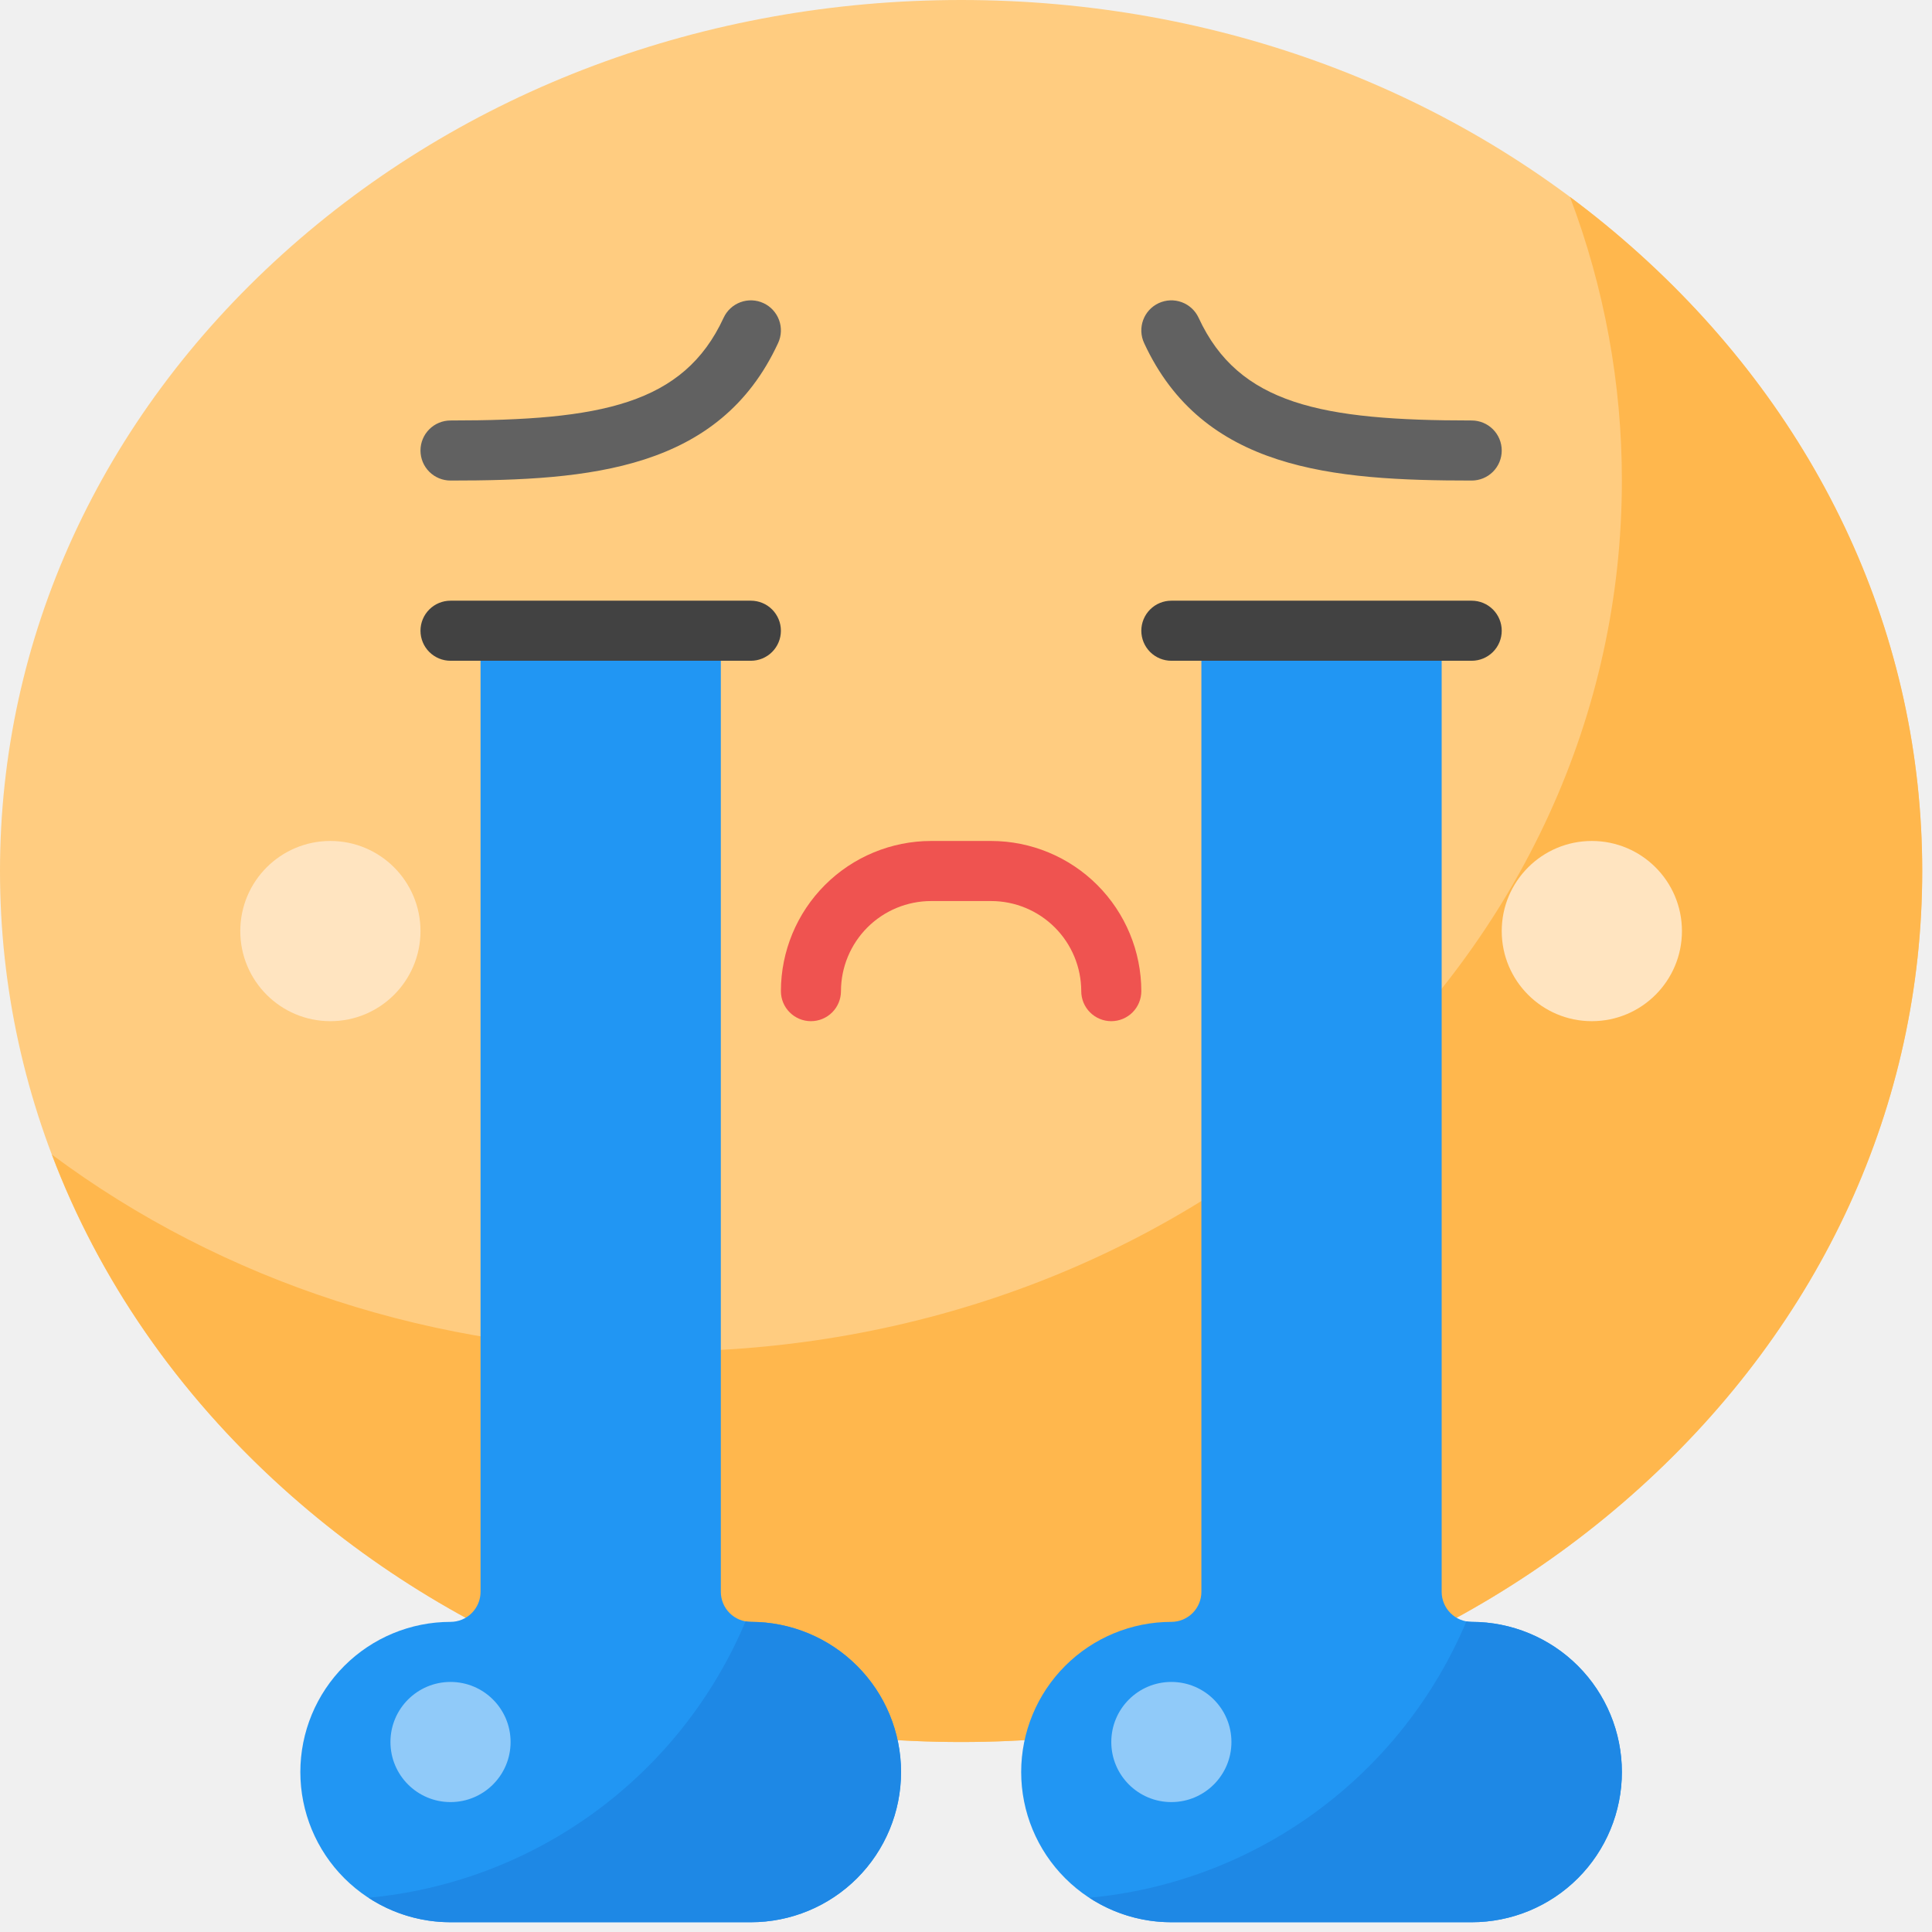
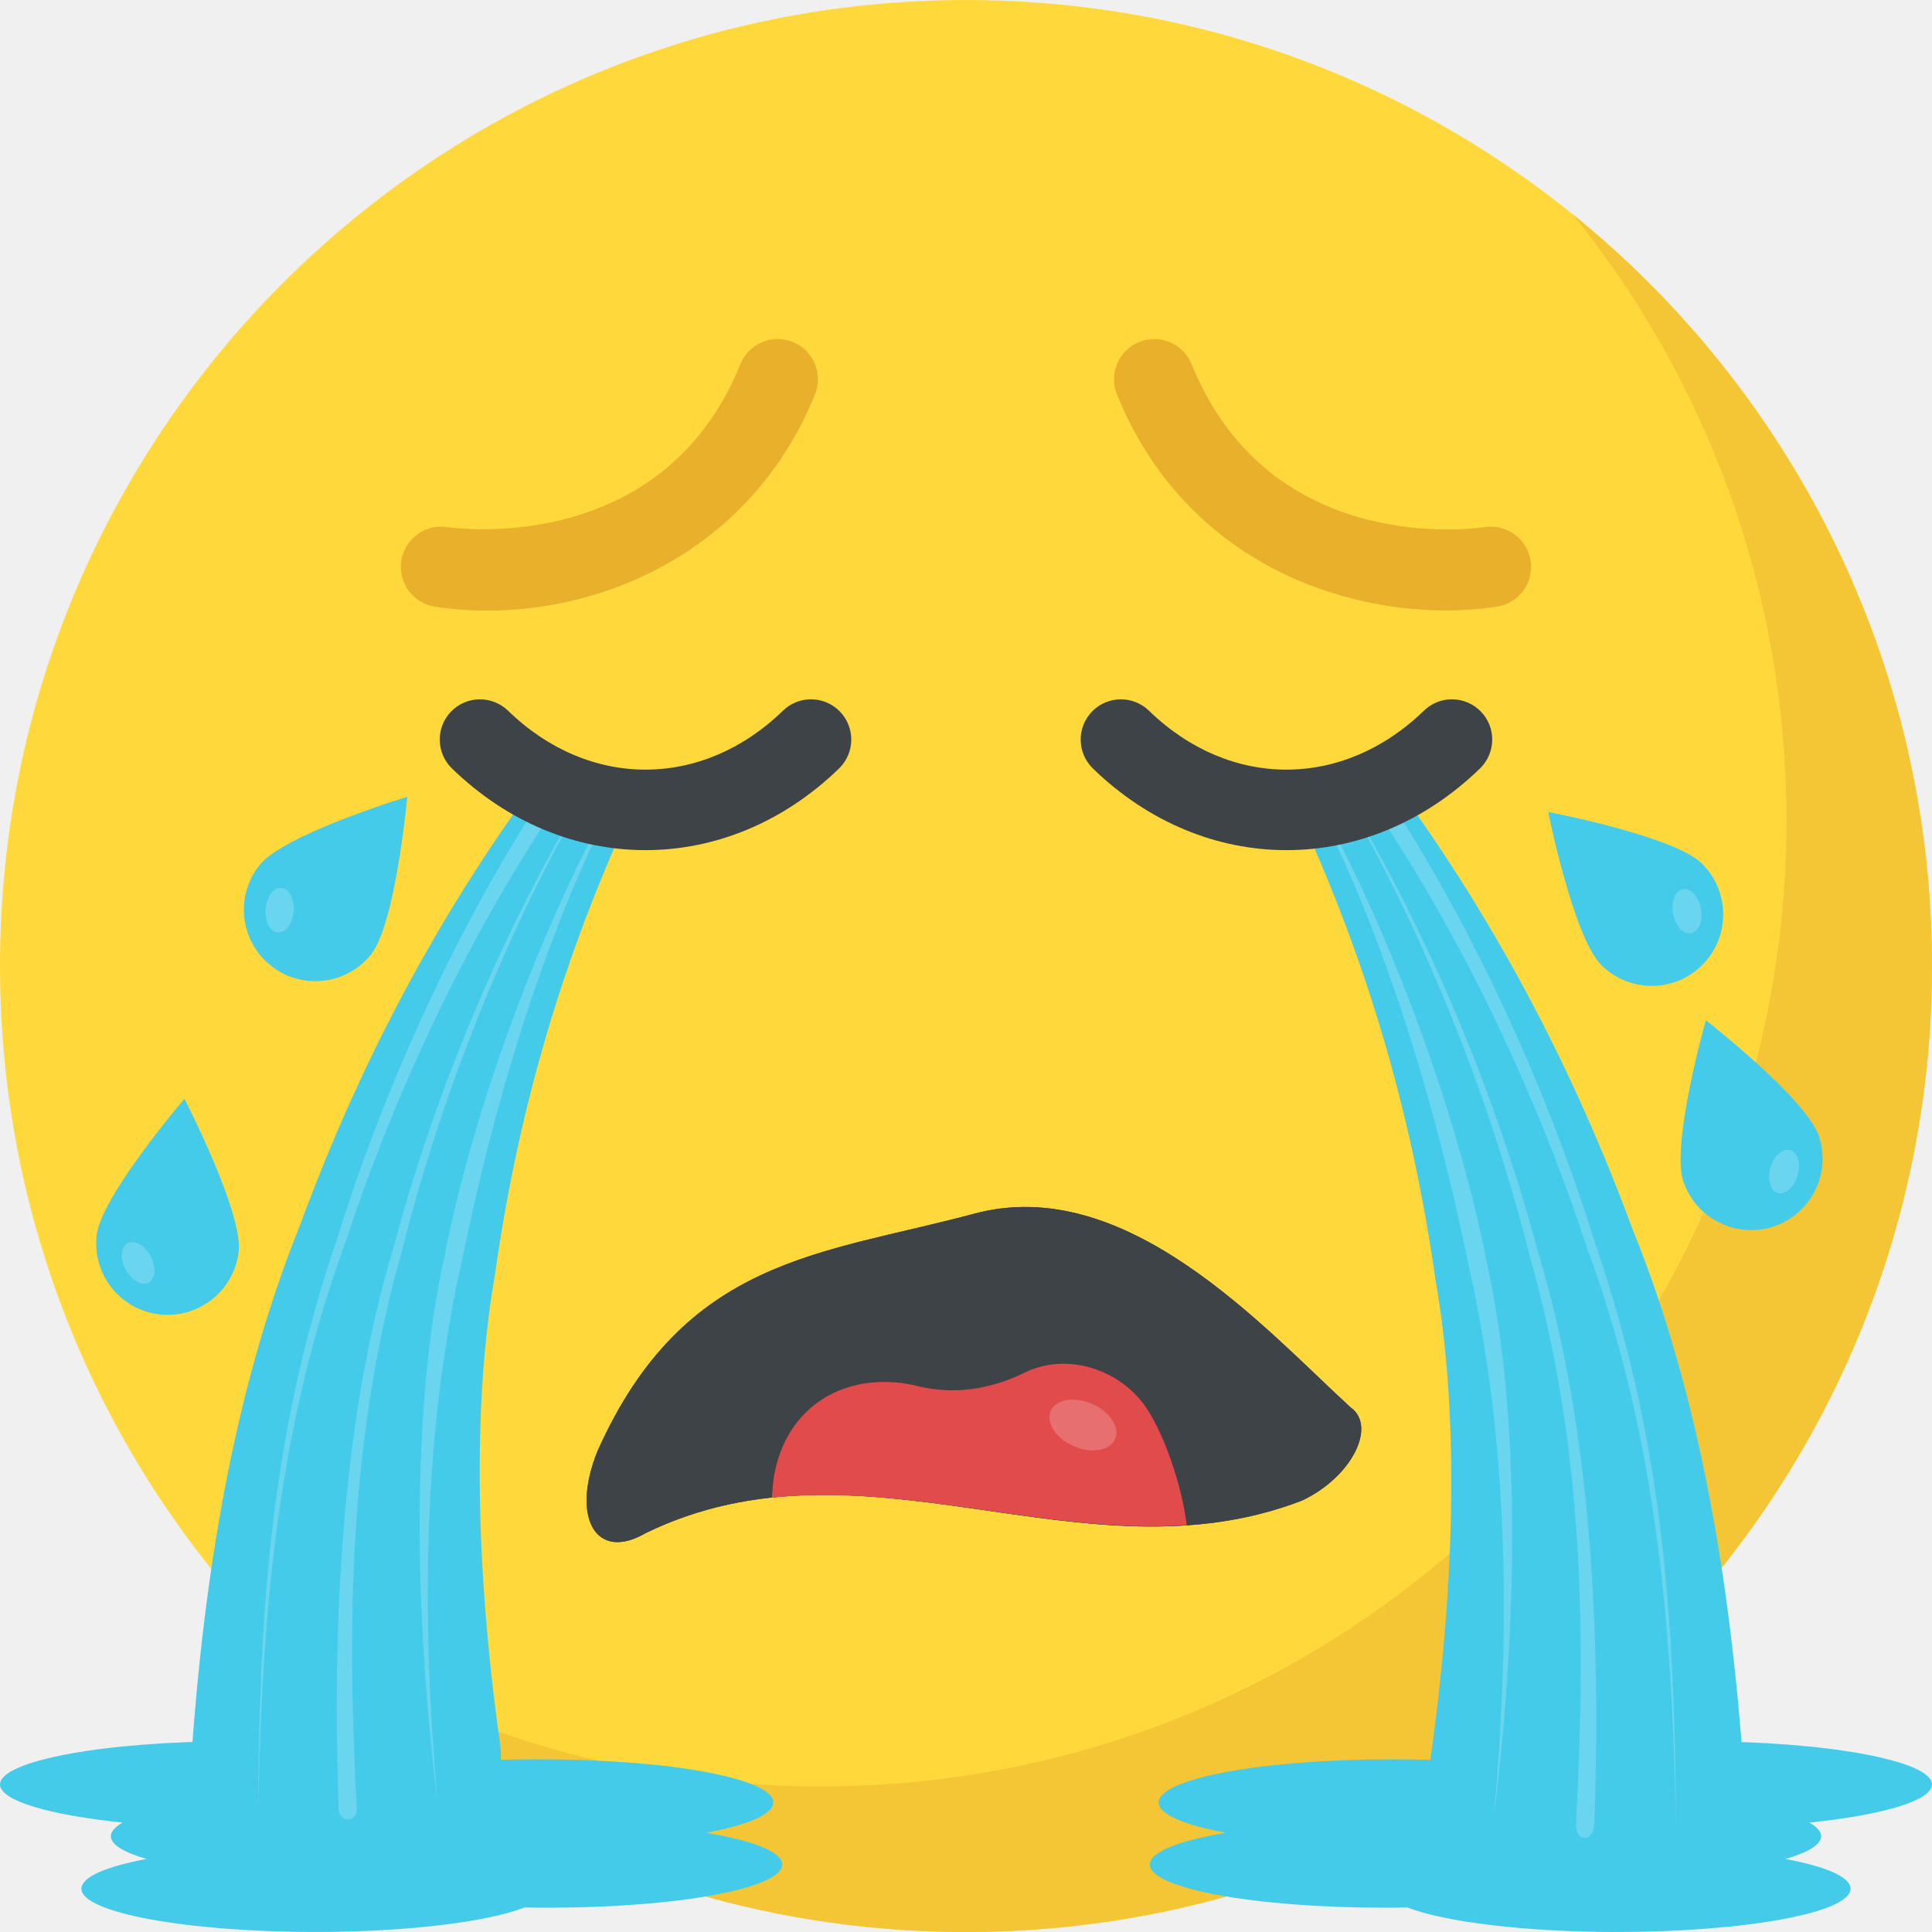
- <svg xmlns="http://www.w3.org/2000/svg" width="179" height="179" viewBox="0 0 179 179" fill="none">
-   <path d="M89.047 161.398C65.315 161.398 42.989 153.038 26.184 137.859C9.299 122.608 0 102.308 0 80.699C0 59.089 9.299 38.79 26.184 23.539C42.989 8.36 65.315 0 89.047 0C112.779 0 135.105 8.36 151.91 23.539C168.795 38.79 178.094 59.089 178.094 80.699C178.094 102.308 168.795 122.608 151.91 137.859C135.105 153.038 112.779 161.398 89.047 161.398Z" fill="#FFCC80" />
-   <path d="M151.91 23.539C149.841 21.67 147.69 19.905 145.458 18.246C148.642 26.641 150.271 35.545 150.267 44.523C150.267 66.133 140.968 86.433 124.083 101.684C107.278 116.863 84.952 125.222 61.22 125.222C40.41 125.222 20.682 118.793 4.809 106.976C9.165 118.481 16.397 129.019 26.184 137.859C42.989 153.038 65.315 161.398 89.047 161.398C112.779 161.398 135.105 153.038 151.91 137.859C168.795 122.608 178.094 102.308 178.094 80.699C178.094 59.089 168.795 38.79 151.91 23.539Z" fill="#FFB74D" />
-   <path d="M136.353 44.523C123.458 44.523 111.433 43.55 105.999 31.776C105.69 31.106 105.66 30.34 105.915 29.648C106.17 28.955 106.69 28.392 107.36 28.083C108.03 27.774 108.795 27.743 109.488 27.999C110.181 28.254 110.743 28.773 111.053 29.444C114.765 37.487 122.485 38.958 136.353 38.958C137.091 38.958 137.799 39.251 138.321 39.773C138.843 40.295 139.136 41.003 139.136 41.741C139.136 42.479 138.843 43.187 138.321 43.709C137.799 44.23 137.091 44.523 136.353 44.523Z" fill="#616161" />
-   <path d="M41.741 44.523C41.003 44.523 40.295 44.23 39.773 43.709C39.251 43.187 38.958 42.479 38.958 41.741C38.958 41.003 39.251 40.295 39.773 39.773C40.295 39.251 41.003 38.958 41.741 38.958C55.609 38.958 63.329 37.487 67.041 29.444C67.351 28.773 67.913 28.254 68.606 27.999C68.949 27.872 69.313 27.815 69.679 27.829C70.044 27.844 70.403 27.93 70.734 28.083C71.066 28.236 71.365 28.453 71.612 28.722C71.86 28.99 72.053 29.305 72.179 29.648C72.306 29.991 72.363 30.355 72.349 30.721C72.334 31.086 72.248 31.444 72.095 31.776C66.661 43.55 54.636 44.523 41.741 44.523Z" fill="#616161" />
-   <path d="M69.568 61.22H41.741C41.003 61.22 40.295 60.927 39.773 60.405C39.251 59.883 38.958 59.175 38.958 58.437C38.958 57.699 39.251 56.991 39.773 56.469C40.295 55.947 41.003 55.654 41.741 55.654H69.568C70.306 55.654 71.014 55.947 71.536 56.469C72.058 56.991 72.351 57.699 72.351 58.437C72.351 59.175 72.058 59.883 71.536 60.405C71.014 60.927 70.306 61.22 69.568 61.22Z" fill="#424242" />
-   <path d="M136.353 61.22H108.526C107.788 61.22 107.08 60.927 106.558 60.405C106.037 59.883 105.743 59.175 105.743 58.437C105.743 57.699 106.037 56.991 106.558 56.469C107.08 55.947 107.788 55.654 108.526 55.654H136.353C137.091 55.654 137.799 55.947 138.321 56.469C138.843 56.991 139.136 57.699 139.136 58.437C139.136 59.175 138.843 59.883 138.321 60.405C137.799 60.927 137.091 61.22 136.353 61.22Z" fill="#424242" />
-   <path d="M136.353 178.094H108.526C104.836 178.094 101.297 176.628 98.688 174.019C96.078 171.41 94.612 167.871 94.612 164.18C94.612 160.49 96.078 156.951 98.688 154.342C101.297 151.733 104.836 150.267 108.526 150.267C109.264 150.266 109.971 149.973 110.493 149.451C111.014 148.929 111.308 148.222 111.309 147.484V61.22H133.57V147.484C133.571 148.222 133.865 148.929 134.386 149.451C134.908 149.973 135.615 150.266 136.353 150.267C140.043 150.267 143.582 151.733 146.192 154.342C148.801 156.951 150.267 160.49 150.267 164.18C150.267 167.871 148.801 171.41 146.192 174.019C143.582 176.628 140.043 178.094 136.353 178.094Z" fill="#2196F3" />
-   <path d="M69.568 178.094H41.741C38.051 178.094 34.512 176.628 31.902 174.019C29.293 171.41 27.827 167.871 27.827 164.18C27.827 160.49 29.293 156.951 31.902 154.342C34.512 151.733 38.051 150.267 41.741 150.267C42.479 150.266 43.186 149.973 43.708 149.451C44.229 148.929 44.523 148.222 44.523 147.484V61.22H66.785V147.484C66.786 148.222 67.079 148.929 67.601 149.451C68.123 149.973 68.83 150.266 69.568 150.267C73.258 150.267 76.797 151.733 79.406 154.342C82.016 156.951 83.482 160.49 83.482 164.18C83.482 167.871 82.016 171.41 79.406 174.019C76.797 176.628 73.258 178.094 69.568 178.094Z" fill="#2196F3" />
-   <path d="M102.961 94.612C102.223 94.612 101.515 94.319 100.993 93.797C100.471 93.276 100.178 92.568 100.178 91.83C100.175 89.616 99.295 87.495 97.73 85.929C96.165 84.364 94.043 83.484 91.83 83.482H86.264C84.051 83.484 81.929 84.364 80.364 85.929C78.799 87.495 77.919 89.616 77.916 91.83C77.916 92.568 77.623 93.276 77.101 93.797C76.579 94.319 75.871 94.612 75.133 94.612C74.395 94.612 73.688 94.319 73.166 93.797C72.644 93.276 72.351 92.568 72.351 91.83C72.355 88.141 73.822 84.604 76.43 81.996C79.039 79.388 82.576 77.92 86.264 77.916H91.83C95.519 77.92 99.055 79.388 101.664 81.996C104.272 84.604 105.739 88.141 105.743 91.83C105.743 92.568 105.45 93.276 104.928 93.797C104.406 94.319 103.699 94.612 102.961 94.612Z" fill="#EF5350" />
-   <path d="M69.568 150.267C69.403 150.266 69.238 150.251 69.076 150.221C66.118 157.252 61.306 163.349 55.153 167.858C49.001 172.368 41.739 175.123 34.143 175.827C36.4 177.308 39.041 178.096 41.741 178.094H69.568C73.258 178.094 76.797 176.628 79.406 174.019C82.016 171.409 83.482 167.871 83.482 164.18C83.482 160.49 82.016 156.951 79.406 154.342C76.797 151.733 73.258 150.267 69.568 150.267Z" fill="#1E88E5" />
-   <path d="M136.353 150.267C136.188 150.266 136.024 150.251 135.861 150.221C132.903 157.252 128.091 163.349 121.938 167.858C115.786 172.368 108.524 175.123 100.928 175.827C103.185 177.308 105.826 178.096 108.526 178.094H136.353C140.043 178.094 143.582 176.628 146.192 174.019C148.801 171.409 150.267 167.871 150.267 164.18C150.267 160.49 148.801 156.951 146.192 154.342C143.582 151.733 140.043 150.267 136.353 150.267Z" fill="#1E88E5" />
-   <path d="M30.61 94.612C35.221 94.612 38.958 90.875 38.958 86.264C38.958 81.654 35.221 77.916 30.61 77.916C25.999 77.916 22.262 81.654 22.262 86.264C22.262 90.875 25.999 94.612 30.61 94.612Z" fill="#FFE4C0" />
-   <path d="M147.484 94.612C152.095 94.612 155.832 90.875 155.832 86.264C155.832 81.654 152.095 77.916 147.484 77.916C142.874 77.916 139.136 81.654 139.136 86.264C139.136 90.875 142.874 94.612 147.484 94.612Z" fill="#FFE4C0" />
-   <path d="M41.741 166.963C44.815 166.963 47.306 164.471 47.306 161.398C47.306 158.324 44.815 155.832 41.741 155.832C38.667 155.832 36.175 158.324 36.175 161.398C36.175 164.471 38.667 166.963 41.741 166.963Z" fill="#90CAF9" />
-   <path d="M108.526 166.963C111.6 166.963 114.092 164.471 114.092 161.398C114.092 158.324 111.6 155.832 108.526 155.832C105.452 155.832 102.961 158.324 102.961 161.398C102.961 164.471 105.452 166.963 108.526 166.963Z" fill="#90CAF9" />
+ <svg xmlns="http://www.w3.org/2000/svg" version="1.1" id="Capa_1" x="0px" y="0px" viewBox="0 0 512.016 512.016" style="enable-background:new 0 0 512.016 512.016;" xml:space="preserve">
+   <circle style="fill:#FFD93B;" cx="256" cy="256.008" r="256" />
+   <path style="fill:#F4C534;" d="M512,256.008c0,141.44-114.64,256-256,256c-80.48,0-152.32-37.12-199.28-95.28  c43.92,35.52,99.84,56.72,160.72,56.72c141.36,0,256-114.56,256-256c0-60.88-21.2-116.8-56.72-160.72  C474.8,103.688,512,175.528,512,256.008z" />
+   <path id="SVGCleanerId_0" style="fill:#3E4347;" d="M158.352,384.552c23.04-51.488,59.52-52.048,99.68-62.864  c40.32-10.928,76.8,30.08,99.84,51.248c7.136,4.992,0.384,18.544-12.832,24.752c-57.952,22.352-115.904-19.504-173.856,8.576  C157.968,414.008,151.216,402.264,158.352,384.552z" />
+   <g>
+     <path id="SVGCleanerId_0_1_" style="fill:#3E4347;" d="M158.352,384.552c23.04-51.488,59.52-52.048,99.68-62.864   c40.32-10.928,76.8,30.08,99.84,51.248c7.136,4.992,0.384,18.544-12.832,24.752c-57.952,22.352-115.904-19.504-173.856,8.576   C157.968,414.008,151.216,402.264,158.352,384.552z" />
+   </g>
+   <path style="fill:#E24B4B;" d="M314.496,404.184c-1.232-10.448-6.336-25.712-11.904-32.72c-6.992-8.784-20.064-13.008-31.024-7.712  c-4.192,2.096-8.736,3.584-13.552,4.304c-4.928,0.688-9.776,0.48-14.416-0.624c-17.312-4.432-34.4,3.52-38.288,22.768  c-0.464,2.192-0.544,4.464-0.752,6.72C241.2,393.016,277.856,406.664,314.496,404.184z" />
+   <g style="opacity:0.2;">
+     <ellipse transform="matrix(-0.9162 -0.4008 0.4008 -0.9162 398.5494 838.7022)" style="fill:#FFFFFF;" cx="286.986" cy="377.671" rx="9.312" ry="6.112" />
+   </g>
+   <g>
+     <path style="fill:#45CBEA;" d="M479.536,483.016c1.968,1.152,3.104,2.384,3.104,3.6c0,2.256-3.472,4.304-9.472,6.048   c10.704,2,17.264,4.752,17.264,7.904c0,6.304-27.776,11.44-61.936,11.44c-24.4,0-45.504-2.64-55.552-6.496c0,0,0,0-0.096,0   c-1.968,0.064-4.128,0.064-6.192,0.064c-34.256,0-61.936-5.136-61.936-11.44c0-3.344,7.792-6.368,20.176-8.416   c-10.976-2.048-17.824-4.88-17.824-8.032c0-6.368,27.68-11.44,61.84-11.44c9.76,0,18.96,0.384,27.12,1.152   c10.512-3.536,30.784-5.92,54.048-5.92c34.16,0,61.936,5.152,61.936,11.44C512,477.224,498.864,481.016,479.536,483.016z" />
+     <path style="fill:#45CBEA;" d="M445.232,490.84c10.304-1.76,17.632-10.944,16.896-21.376   c-3.424-48.784-11.296-98.768-29.408-143.552c-15.184-41.168-35.632-80.944-63.632-119.04c-6.576,5.04-14.704,8.544-24.304,9.952   c18.944,41.392,29.952,81.952,35.68,122.592c5.04,28.496,6.48,70.944-1.376,126.88c-1.264,9.008,3.776,17.904,12.256,21.184   C405.568,492.952,423.072,494.616,445.232,490.84z" />
+   </g>
+   <g style="opacity:0.2;">
+     <path style="fill:#FFFFFF;" d="M394.016,334.552c-6.928-35.728-23.584-83.04-43.056-118.992c-0.224,0.064-0.448,0.128-0.688,0.176   c18.304,36.672,30.96,80.432,38.992,119.792c10.704,47.536,10.976,96.352,6.672,145.952   C404.32,412.584,400.496,363.208,394.016,334.552z" />
+   </g>
+   <g style="opacity:0.2;">
+     <path style="fill:#FFFFFF;" d="M407.76,332.344c-13.072-49.008-33.376-91.808-49.792-119.136c-0.112,0.048-0.224,0.08-0.336,0.128   c16.448,28.416,35.872,71.936,47.792,119.616c14.672,51.408,14.8,102.128,12.256,150.256c-0.384,4.912,4.448,5.296,4.832,0.384   C424.32,434.632,421.888,379.048,407.76,332.344z" />
+   </g>
+   <g style="opacity:0.2;">
+     <path style="fill:#FFFFFF;" d="M422.848,329.848c-12.432-40.176-32.288-84.288-56.672-121.008   c-1.232,0.816-2.528,1.584-3.856,2.288c24.608,35.776,45.104,79.248,58.24,119.488c20.72,56.048,22.64,111.904,23.68,154.704   C443.776,433.672,441.744,384.776,422.848,329.848z" />
+   </g>
+   <path style="fill:#3E4347;" d="M340.928,225.304c-18.224,0-36.432-7.216-51.296-21.648c-4.224-4.112-4.32-10.848-0.224-15.088  c4.096-4.224,10.864-4.32,15.088-0.224c21.44,20.832,51.408,20.832,72.864,0c4.224-4.112,10.976-4,15.088,0.224  s4,10.976-0.224,15.088C377.36,218.088,359.152,225.304,340.928,225.304z" />
+   <g>
+     <path style="fill:#45CBEA;" d="M32.464,483.016c-1.968,1.152-3.088,2.384-3.088,3.6c0,2.256,3.472,4.304,9.472,6.048   c-10.688,2-17.264,4.752-17.264,7.904c0,6.288,27.776,11.44,61.936,11.44c24.4,0,45.504-2.64,55.552-6.496c0,0,0,0,0.096,0   c1.968,0.064,4.128,0.064,6.192,0.064c34.256,0,61.936-5.136,61.936-11.44c0-3.344-7.792-6.368-20.176-8.416   c10.976-2.048,17.824-4.88,17.824-8.032c0-6.368-27.68-11.44-61.84-11.44c-9.76,0-18.96,0.384-27.12,1.152   c-10.512-3.536-30.784-5.92-54.048-5.92C27.776,461.464,0,466.616,0,472.92C0,477.224,13.136,481.016,32.464,483.016z" />
+     <path style="fill:#45CBEA;" d="M67.36,486.776c-10.16-1.728-17.376-10.784-16.656-21.072c3.376-48.08,11.136-97.36,28.992-141.504   c14.96-40.576,35.12-79.792,62.736-117.344c6.48,4.96,14.48,8.416,23.952,9.824c-18.672,40.8-29.52,80.784-35.168,120.848   c-4.96,28.096-6.384,69.92,1.36,125.056c1.248,8.88-3.728,17.648-12.08,20.88C106.464,488.872,89.216,490.504,67.36,486.776z" />
+   </g>
+   <g style="opacity:0.2;">
+     <path style="fill:#FFFFFF;" d="M117.84,332.728c6.816-35.216,23.248-81.856,42.432-117.296c0.224,0.064,0.448,0.128,0.672,0.176   c-18.032,36.144-30.528,79.28-38.432,118.08c-10.56,46.864-10.816,94.976-6.576,143.872   C107.696,409.656,111.472,360.984,117.84,332.728z" />
+   </g>
+   <g style="opacity:0.2;">
+     <path style="fill:#FFFFFF;" d="M104.304,330.552c12.88-48.304,32.912-90.496,49.088-117.424c0.112,0.048,0.224,0.08,0.336,0.128   c-16.224,28.016-35.36,70.912-47.104,117.904c-14.464,50.672-14.576,100.672-12.08,148.112c0.288,3.584-4.48,3.952-4.768,0.384   C87.984,431.384,90.384,376.6,104.304,330.552z" />
+   </g>
+   <g style="opacity:0.2;">
+     <path style="fill:#FFFFFF;" d="M89.424,328.088c12.256-39.6,31.824-83.072,55.872-119.28c1.216,0.8,2.48,1.552,3.808,2.256   c-24.256,35.28-44.448,78.112-57.408,117.792c-20.432,55.232-22.32,110.304-23.344,152.496   C68.8,430.44,70.8,382.232,89.424,328.088z" />
+   </g>
+   <path style="fill:#3E4347;" d="M171.072,225.304c-18.224,0-36.432-7.216-51.296-21.648c-4.224-4.112-4.32-10.848-0.224-15.088  c4.096-4.224,10.848-4.32,15.088-0.224c21.44,20.832,51.408,20.832,72.864,0c4.224-4.112,10.976-4,15.088,0.224  c4.096,4.224,4,10.976-0.224,15.088C207.504,218.088,189.28,225.304,171.072,225.304z" />
+   <g>
+     <path style="fill:#E9B02C;" d="M296.016,104.52c-2.208-5.456,0.416-11.68,5.888-13.888c5.456-2.208,11.68,0.416,13.888,5.872   c20.816,51.376,75.392,43.536,77.68,43.184c5.76-0.88,11.264,3.088,12.176,8.912c0.896,5.824-3.088,11.264-8.912,12.176   C365.168,165.64,315.936,153.688,296.016,104.52z" />
+     <path style="fill:#E9B02C;" d="M115.264,160.776c-5.824-0.896-9.808-6.352-8.912-12.176c0.912-5.808,6.352-9.808,12.16-8.912   c2.432,0.352,57.056,7.792,77.712-43.184c2.224-5.456,8.432-8.08,13.888-5.872s8.096,8.432,5.872,13.888   C197.408,150.344,151.072,166.296,115.264,160.776z" />
+   </g>
+   <path style="fill:#45CBEA;" d="M451.072,228.888c7.424,7.36,7.488,19.344,0.128,26.784c-7.36,7.424-19.344,7.488-26.784,0.128  s-14.112-40.608-14.112-40.608S443.632,221.528,451.072,228.888z" />
+   <g style="opacity:0.2;">
+     <ellipse transform="matrix(-0.1858 -0.9826 0.9826 -0.1858 292.8773 725.6349)" style="fill:#FFFFFF;" cx="447.08" cy="241.474" rx="5.92" ry="3.744" />
+   </g>
+   <path style="fill:#45CBEA;" d="M482.08,301.176c3.248,9.936-2.176,20.64-12.112,23.888c-9.936,3.248-20.64-2.176-23.888-12.112  c-3.248-9.936,6-42.576,6-42.576S478.816,291.24,482.08,301.176z" />
+   <g style="opacity:0.2;">
+     <ellipse transform="matrix(-0.9591 -0.2832 0.2832 -0.9591 838.3405 742.1682)" style="fill:#FFFFFF;" cx="472.812" cy="310.492" rx="3.744" ry="5.92" />
+   </g>
+   <path style="fill:#45CBEA;" d="M68.88,229.144c-6.608,8.112-5.376,20.032,2.736,26.64s20.032,5.376,26.64-2.736  s9.68-41.888,9.68-41.888S75.488,221.032,68.88,229.144z" />
+   <g style="opacity:0.2;">
+     <ellipse transform="matrix(-0.9968 -0.0799 0.0799 -0.9968 128.6875 487.595)" style="fill:#FFFFFF;" cx="74.099" cy="241.223" rx="3.728" ry="5.92" />
+   </g>
+   <path style="fill:#45CBEA;" d="M25.616,327.352c-1.2,10.384,6.24,19.792,16.64,20.992c10.384,1.2,19.792-6.24,20.992-16.64  c1.2-10.384-14.368-40.512-14.368-40.512S26.816,316.952,25.616,327.352z" />
+   <g style="opacity:0.2;">
+     <ellipse transform="matrix(-0.4691 -0.8832 0.8832 -0.4691 -241.835 523.9981)" style="fill:#FFFFFF;" cx="36.587" cy="334.69" rx="5.92" ry="3.744" />
+   </g>
+   <g>
+ </g>
+   <g>
+ </g>
+   <g>
+ </g>
+   <g>
+ </g>
+   <g>
+ </g>
+   <g>
+ </g>
+   <g>
+ </g>
+   <g>
+ </g>
+   <g>
+ </g>
+   <g>
+ </g>
+   <g>
+ </g>
+   <g>
+ </g>
+   <g>
+ </g>
+   <g>
+ </g>
+   <g>
+ </g>
</svg>
